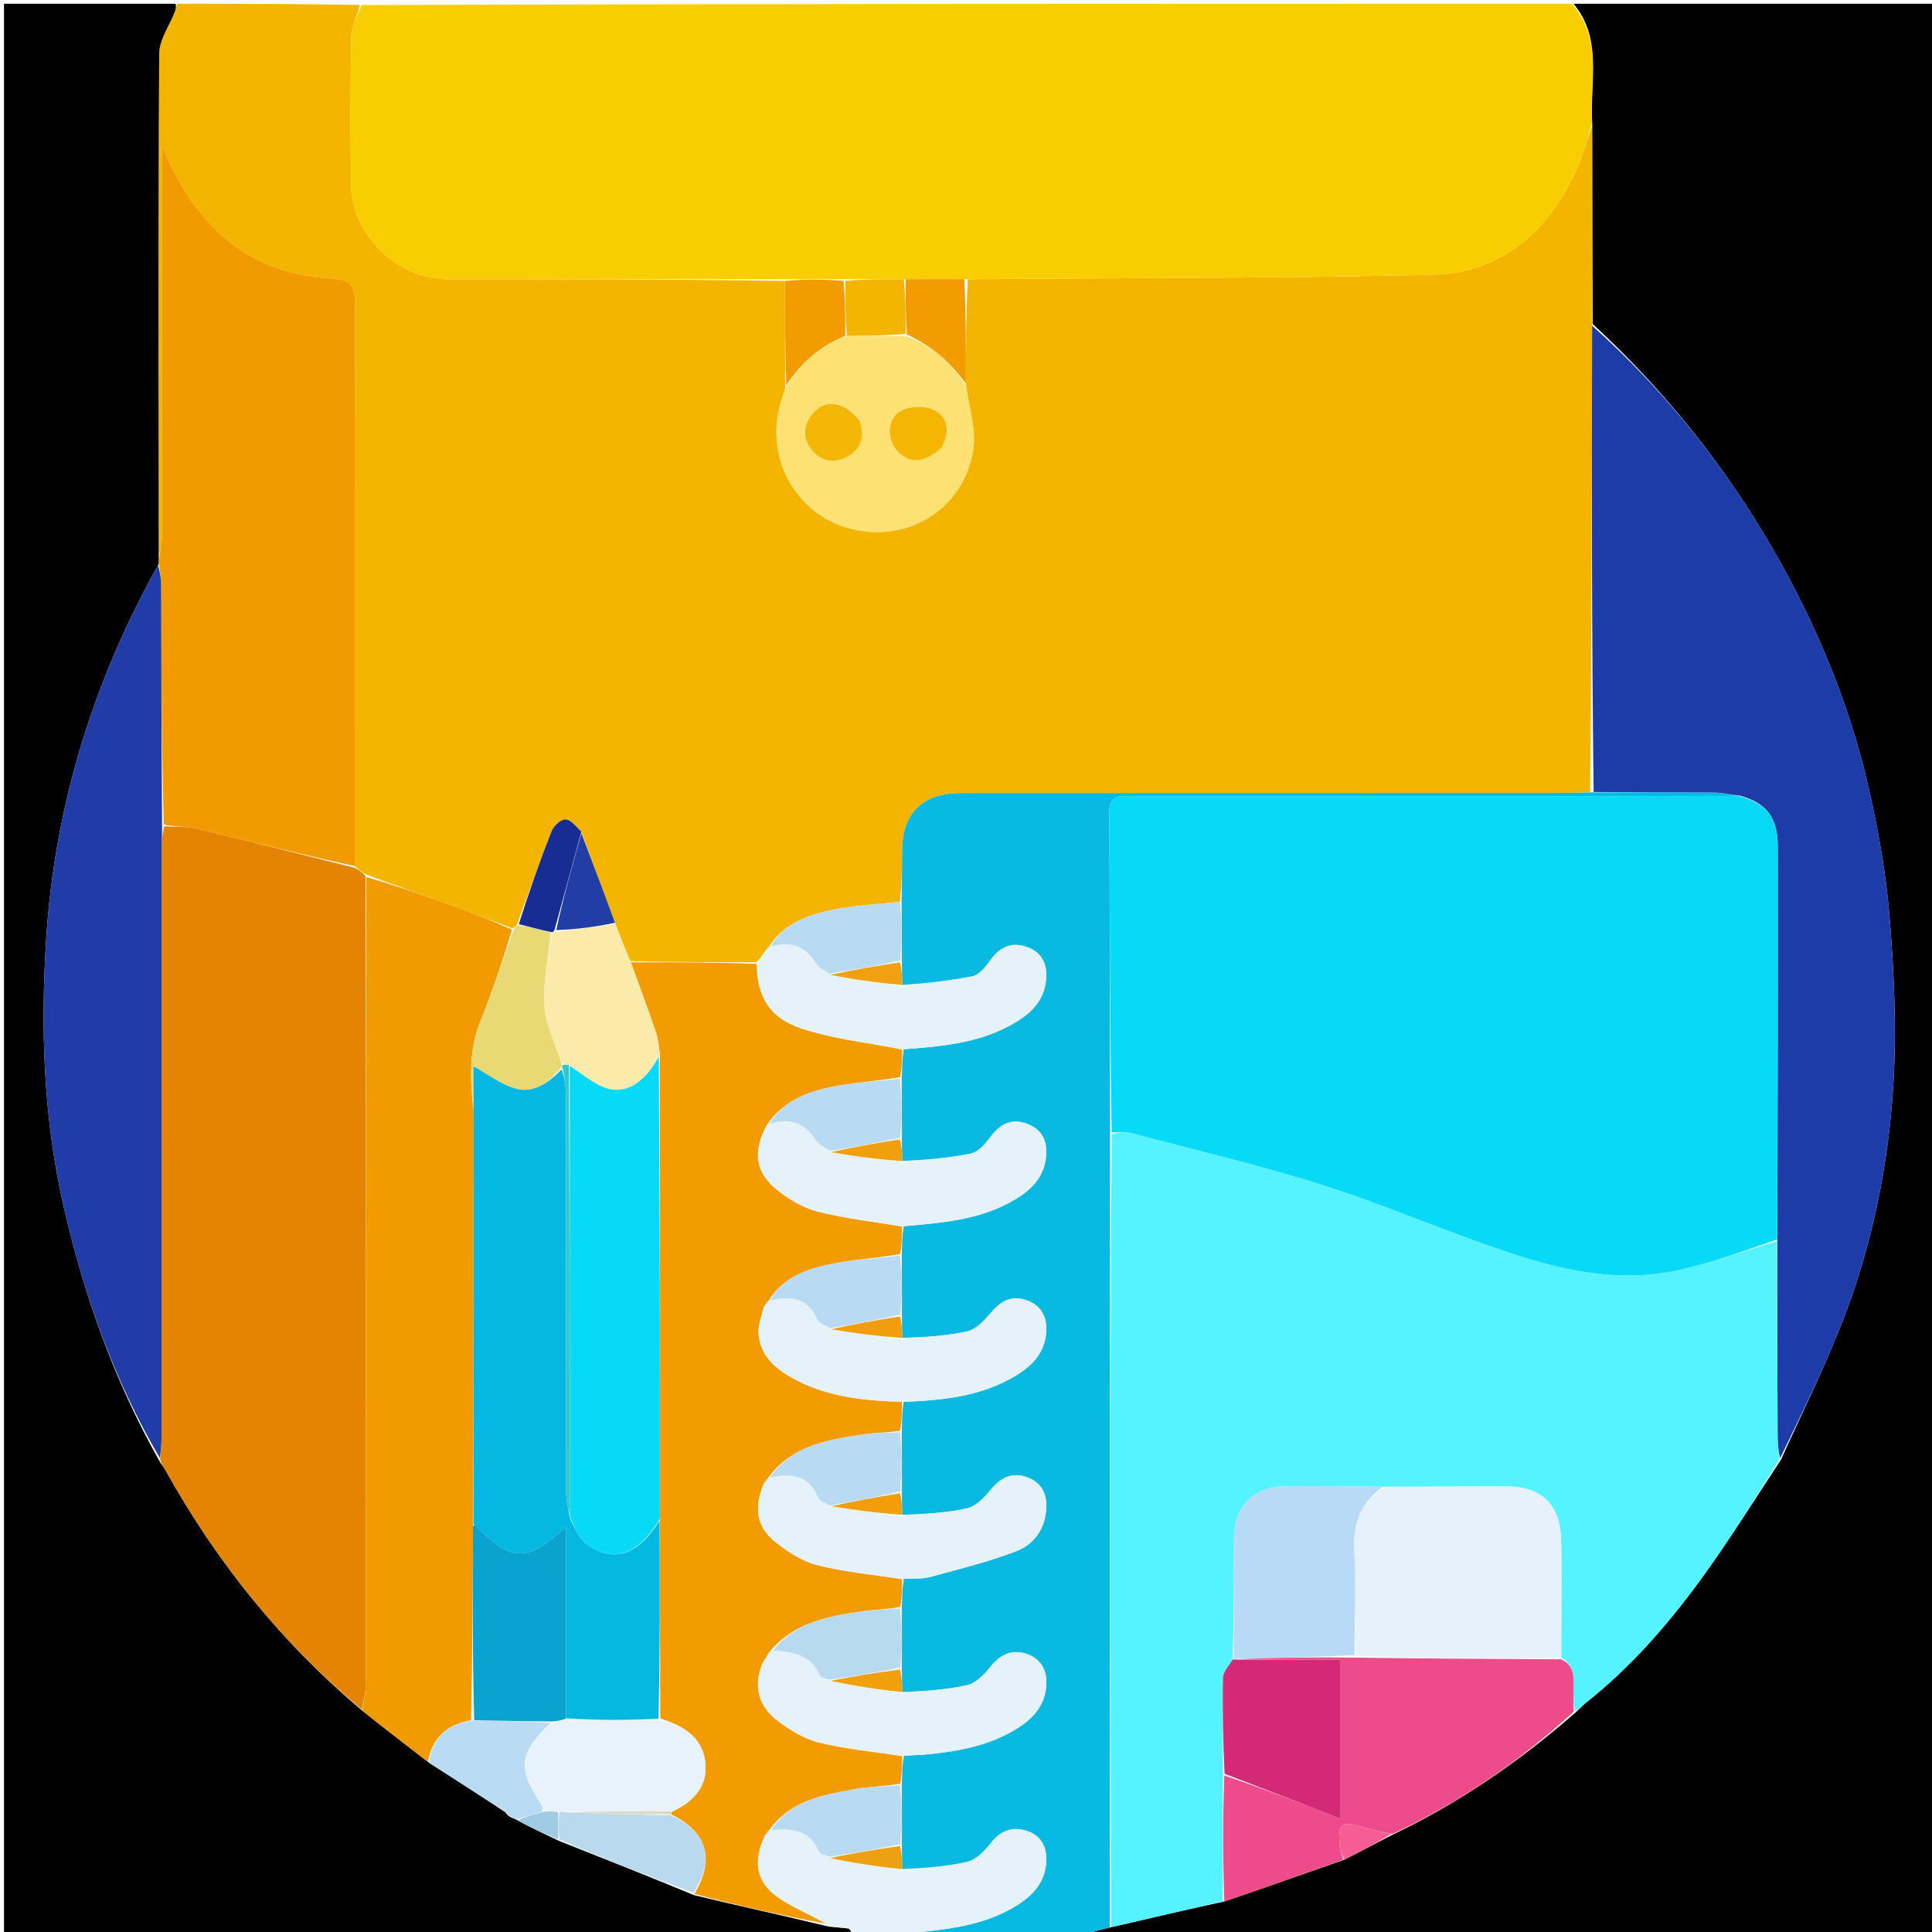
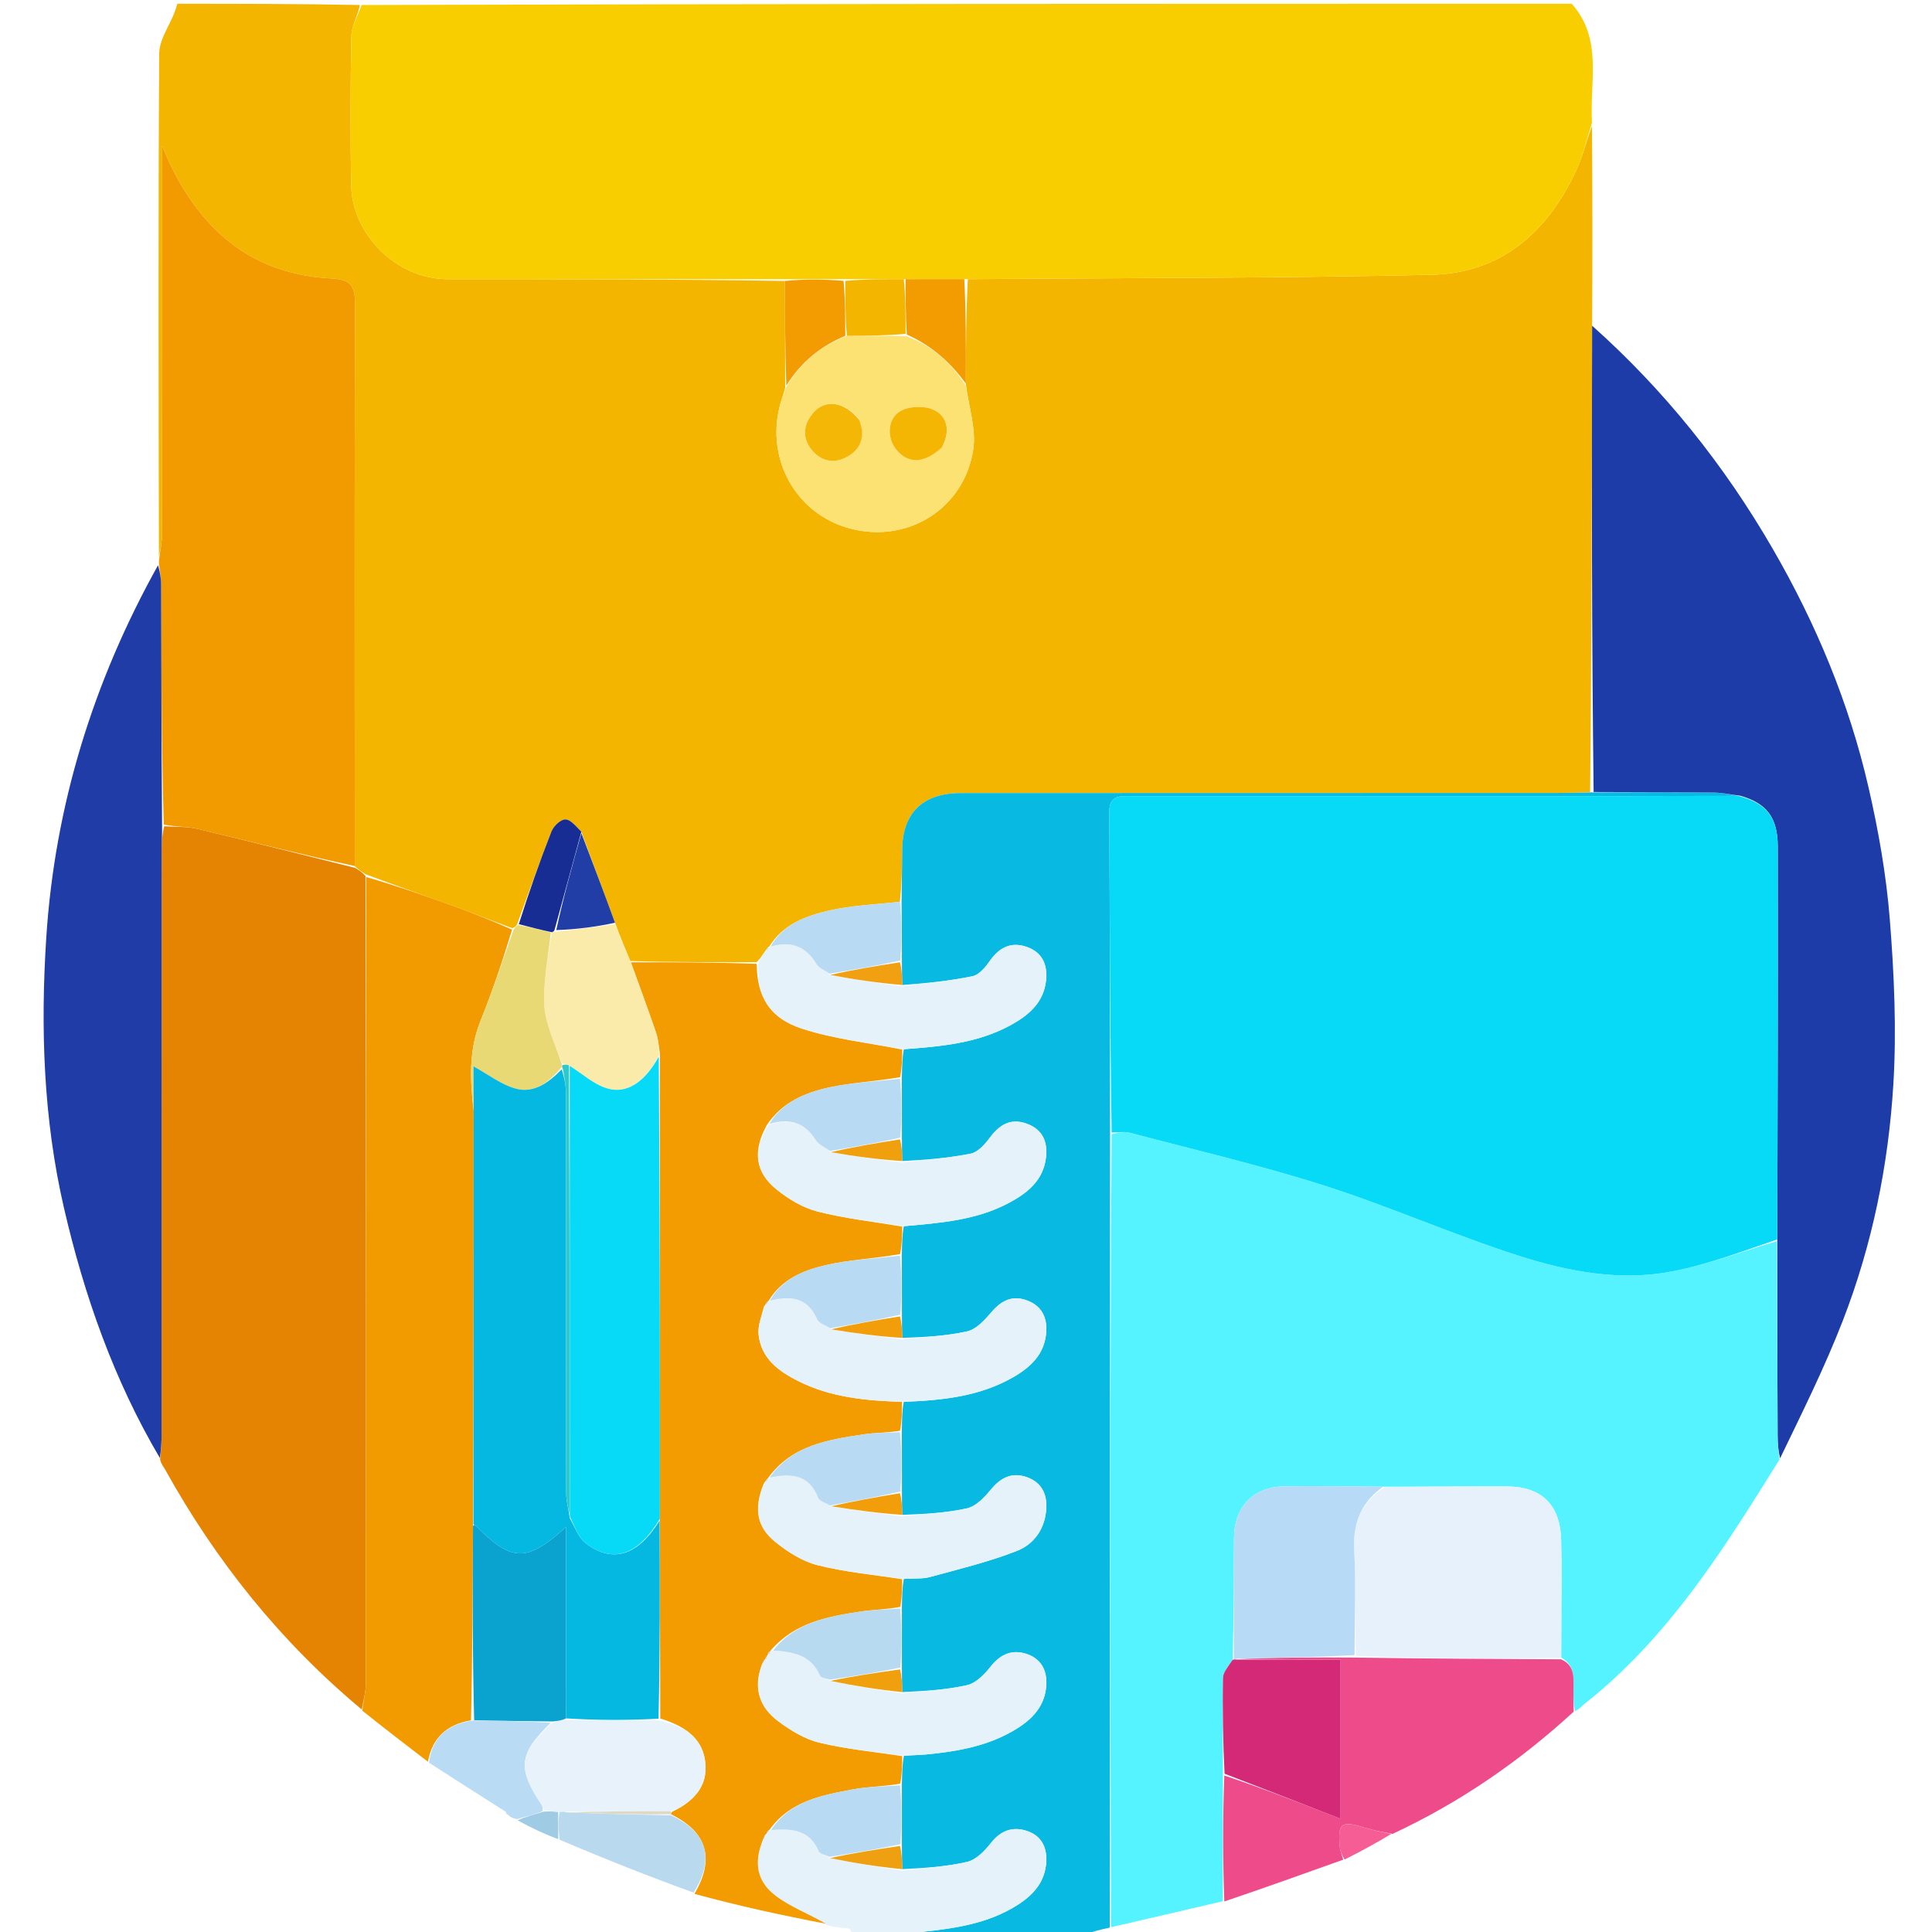
<svg xmlns="http://www.w3.org/2000/svg" version="1.1" id="Layer_1" x="0px" y="0px" width="100%" viewBox="0 0 512 512" enable-background="new 0 0 512 512" xml:space="preserve">
  <path fill="#F4B500" opacity="1" stroke="none" d=" M47,1   C63.021,1 79.042,1 95.374,1.328   C94.788,4.271 93.169,6.87 93.116,9.501   C92.852,22.651 92.83,35.812 93.05,48.963   C93.273,62.324 105.334,73.979 118.564,73.983   C148.371,73.992 178.178,73.986 207.99,74.456   C208.034,84.095 208.073,93.263 208.075,102.804   C207.724,104.12 207.396,105.06 207.095,106.008   C202.38,120.893 210.584,136.203 225.353,140.085   C240.519,144.071 255.514,134.865 257.922,119.11   C258.751,113.687 256.687,107.822 255.957,101.677   C255.987,92.124 256.004,83.052 256.489,73.98   C297.752,73.657 338.557,73.737 379.34,72.827   C397.768,72.416 410.088,61.554 417.679,45.241   C419.487,41.356 420.463,37.085 421.9,33.454   C422.009,51.231 422.039,68.543 421.927,86.316   C421.806,127.8 421.828,168.824 421.398,209.94   C418.283,210.067 415.62,210.133 412.957,210.134   C360.162,210.147 307.368,210.142 254.574,210.168   C244.625,210.173 239.234,215.388 239.099,224.978   C239.034,229.638 238.984,234.297 238.475,238.976   C231.969,239.708 225.805,239.933 219.891,241.267   C213.647,242.676 207.505,244.919 203.833,250.895   C203.891,250.927 203.951,250.81 203.667,250.895   C203.226,251.334 203.07,251.687 202.669,252.216   C201.926,253.255 201.427,254.119 200.506,254.995   C189.123,255.009 178.163,255.01 167.028,254.686   C165.566,251.213 164.279,248.066 162.984,244.543   C160.008,236.376 157.04,228.583 154.07,220.421   C152.65,219.006 151.245,217.176 149.811,217.153   C148.574,217.133 146.699,218.933 146.148,220.337   C142.968,228.433 140.097,236.651 136.992,245.061   C136.619,245.548 136.375,245.802 135.755,245.984   C130.258,243.948 125.167,241.907 120.012,240.04   C112.385,237.277 104.712,234.639 96.881,231.69   C95.809,230.946 94.915,230.46 94.011,229.508   C93.996,179.557 93.935,130.073 94.076,80.589   C94.09,75.821 93.106,74.072 87.827,73.797   C76.108,73.187 65.587,69.281 56.924,60.633   C50.561,54.281 46.35,46.899 42.985,38.679   C42.985,40.501 42.985,42.322 42.985,44.144   C42.985,76.633 43,109.123 42.951,141.613   C42.947,143.73 42.453,145.847 42.115,147.502   C42.028,102.77 41.912,58.499 42.187,14.23   C42.21,10.538 44.882,6.864 46.306,3.175   C46.58,2.466 46.771,1.726 47,1  z" />
-   <path fill="#000000" opacity="1" stroke="none" d=" M422.07,85.856   C422.039,68.543 422.009,51.231 421.969,32.992   C421.235,21.562 424.839,10.368 417,1   C448.983,1 480.966,1 512.975,1   C512.975,171.56 512.975,342.12 512.975,513   C438.313,513 363.625,513 288.143,512.661   C289.601,511.826 291.854,511.33 294.481,510.713   C295.778,510.395 296.704,510.212 297.623,509.998   C306.439,507.949 315.253,505.894 324.457,503.909   C335.221,500.262 345.594,496.548 356.326,492.807   C360.823,490.529 364.963,488.278 369.468,486.008   C387.089,477.564 402.726,466.741 417.418,453.93   C418.535,452.974 419.261,452.046 420.16,451.336   C431.949,442.033 441.763,430.82 450.558,418.791   C458.054,408.54 464.768,397.718 471.988,386.821   C477.598,374.329 483.569,362.367 488.378,349.956   C496.153,329.893 500.442,308.845 501.752,287.451   C502.642,272.912 501.967,258.19 500.818,243.643   C499.889,231.89 497.814,220.135 495.17,208.629   C490.048,186.341 481.311,165.381 469.866,145.567   C456.966,123.235 441.019,103.344 422.07,85.856  z" />
-   <path fill="#000000" opacity="1" stroke="none" d=" M46.531,1   C46.771,1.726 46.58,2.466 46.306,3.175   C44.882,6.864 42.21,10.538 42.187,14.23   C41.912,58.499 42.028,102.77 42.069,147.906   C42.109,149.042 42.121,149.313 41.885,149.792   C24.66,180.676 14.527,213.584 12.265,248.457   C10.713,272.375 11.484,296.419 16.94,320.07   C22.337,343.461 30.243,365.835 42.197,387.087   C42.747,388.099 43.349,388.7 43.745,389.414   C57.267,413.784 74.424,435.173 96.021,453.355   C101.912,458.071 107.659,462.475 113.686,467.133   C120.624,471.617 127.282,475.848 134.008,480.312   C134.257,480.841 134.519,481.014 134.977,481.379   C135.733,481.826 136.376,481.957 137.156,482.41   C140.833,484.412 144.372,486.09 148.255,487.903   C160.282,492.655 171.965,497.273 183.88,502.225   C195.735,505.086 207.357,507.614 219.232,510.469   C221.289,510.859 223.115,510.788 224.884,511.073   C225.347,511.147 225.633,512.328 226,513   C151.042,513 76.084,513 1.063,513   C1.063,342.333 1.063,171.667 1.063,1   C16.079,1 31.071,1 46.531,1  z" />
  <path fill="#F9CE00" opacity="1" stroke="none" d=" M416.531,1   C424.839,10.368 421.235,21.562 421.891,32.528   C420.463,37.085 419.487,41.356 417.679,45.241   C410.088,61.554 397.768,72.416 379.34,72.827   C338.557,73.737 297.752,73.657 256.02,73.968   C250.05,73.966 245.017,73.976 239.519,73.985   C234.043,73.984 229.033,73.982 223.554,73.966   C218.052,73.964 213.018,73.975 207.985,73.986   C178.178,73.986 148.371,73.992 118.564,73.983   C105.334,73.979 93.273,62.324 93.05,48.963   C92.83,35.812 92.852,22.651 93.116,9.501   C93.169,6.87 94.788,4.271 95.842,1.328   C202.688,1 309.375,1 416.531,1  z" />
  <path fill="#08B9E2" opacity="1" stroke="none" d=" M294.108,510.834   C291.854,511.33 289.601,511.826 287.674,512.661   C272.312,513 256.625,513 240.697,512.656   C241.777,512.197 243.101,512.101 244.419,511.962   C253.214,511.033 261.921,509.738 269.595,504.878   C273.837,502.193 276.998,498.704 277.278,493.344   C277.484,489.399 275.845,486.41 272.092,485.195   C268.249,483.951 265.11,485.166 262.5,488.535   C260.91,490.588 258.632,492.88 256.284,493.422   C250.681,494.717 244.853,495.037 239.117,495.342   C239.057,493.025 238.997,491.117 239.011,488.734   C239.039,483.203 238.992,478.147 239.01,472.663   C239.085,469.954 239.094,467.672 239.543,465.298   C241.809,465.124 243.641,465.119 245.457,464.945   C253.943,464.136 262.258,462.659 269.63,458.007   C273.881,455.325 277.02,451.822 277.287,446.466   C277.484,442.517 275.79,439.554 272.072,438.313   C268.204,437.023 265.11,438.383 262.5,441.692   C260.886,443.738 258.628,446.056 256.282,446.587   C250.678,447.855 244.852,448.138 239.115,448.415   C239.054,446.151 238.994,444.291 239.01,441.941   C239.039,436.376 238.994,431.299 239.012,425.792   C239.078,423.078 239.08,420.795 239.532,418.432   C242.139,418.233 244.396,418.485 246.434,417.93   C254.206,415.812 262.098,413.915 269.566,410.974   C274.134,409.174 277.043,404.978 277.288,399.602   C277.48,395.397 275.558,392.46 271.589,391.293   C267.826,390.186 264.987,391.81 262.507,394.847   C260.853,396.872 258.619,399.205 256.273,399.726   C250.668,400.971 244.842,401.225 239.107,401.445   C239.055,399.256 239.002,397.503 239.023,395.302   C239.045,389.735 238.993,384.615 238.994,379.098   C239.046,376.303 239.045,373.904 239.506,371.497   C249.827,371.102 259.56,370.063 268.353,365.066   C273.147,362.342 276.982,358.784 277.28,352.743   C277.488,348.534 275.555,345.642 271.583,344.43   C267.759,343.263 265.005,345.019 262.514,347.982   C260.831,349.984 258.622,352.318 256.279,352.837   C250.673,354.078 244.848,354.335 239.111,354.554   C239.054,352.376 238.999,350.633 239.02,348.434   C239.044,342.897 238.992,337.816 238.992,332.314   C239.063,329.615 239.084,327.338 239.515,324.957   C249.388,324.09 258.875,323.348 267.459,318.737   C272.27,316.153 276.413,312.86 277.177,306.91   C277.725,302.635 276.336,299.309 272.064,297.772   C267.776,296.229 264.823,298.105 262.269,301.558   C260.991,303.286 259.145,305.348 257.25,305.726   C251.283,306.916 245.17,307.381 239.113,307.684   C239.056,305.486 238.999,303.729 239.016,301.512   C239.041,295.987 238.992,290.923 238.999,285.434   C239.071,282.721 239.087,280.433 239.527,278.055   C249.605,277.318 259.227,276.421 267.912,271.635   C272.703,268.996 276.725,265.57 277.238,259.554   C277.588,255.446 276.092,252.309 272.06,250.927   C267.833,249.478 264.754,251.152 262.261,254.727   C261.12,256.363 259.444,258.362 257.709,258.716   C251.583,259.964 245.327,260.572 239.119,261.031   C239.058,258.769 238.998,256.9 239.013,254.566   C239.034,249.053 238.981,244.005 238.927,238.957   C238.984,234.297 239.034,229.638 239.099,224.978   C239.234,215.388 244.625,210.173 254.574,210.168   C307.368,210.142 360.162,210.147 412.957,210.134   C415.62,210.133 418.283,210.067 421.874,209.988   C433.181,209.96 443.561,209.922 453.94,210.031   C456.351,210.056 458.756,210.581 460.684,210.918   C439.237,210.969 418.269,210.985 397.301,210.988   C364.849,210.993 332.398,210.995 299.947,210.981   C296.875,210.98 293.949,210.578 293.978,215.315   C294.146,243.604 294.137,271.893 294.184,300.639   C294.155,371.009 294.131,440.921 294.108,510.834  z" />
  <path fill="#E6F2FA" opacity="1" stroke="none" d=" M239.117,495.751   C244.853,495.037 250.681,494.717 256.284,493.422   C258.632,492.88 260.91,490.588 262.5,488.535   C265.11,485.166 268.249,483.951 272.092,485.195   C275.845,486.41 277.484,489.399 277.278,493.344   C276.998,498.704 273.837,502.193 269.595,504.878   C261.921,509.738 253.214,511.033 244.419,511.962   C243.101,512.101 241.777,512.197 240.228,512.656   C235.643,513 231.286,513 226.465,513   C225.633,512.328 225.347,511.147 224.884,511.073   C223.115,510.788 221.289,510.859 219.085,510.131   C214.323,507.185 209.587,505.407 205.693,502.502   C200.587,498.693 199.772,493.803 202.228,487.787   C202.642,487.074 202.852,486.556 203.032,486.024   C203.002,486.009 203.057,486.05 203.259,485.902   C203.637,485.472 203.811,485.19 203.976,484.942   C203.966,484.975 203.902,484.948 204.35,484.977   C209.923,484.522 214.575,484.921 216.966,490.591   C217.286,491.35 218.823,491.596 219.971,492.412   C226.47,493.747 232.793,494.749 239.117,495.751  z" />
  <path fill="#E58303" opacity="1" stroke="none" d=" M95.877,453.044   C74.424,435.173 57.267,413.784 43.745,389.414   C43.349,388.7 42.747,388.099 42.427,386.771   C42.686,384.108 42.823,382.119 42.823,380.13   C42.835,328.398 42.83,276.665 42.843,224.933   C42.843,222.944 42.997,220.956 43.526,218.97   C46.759,219.177 49.635,219.008 52.317,219.649   C66.246,222.977 80.125,226.511 94.022,229.974   C94.915,230.46 95.809,230.946 96.858,232.164   C97.005,304.036 97.006,375.175 96.941,446.315   C96.938,448.558 96.247,450.801 95.877,453.044  z" />
  <path fill="#1D3CA8" opacity="1" stroke="none" d=" M461.163,210.876   C458.756,210.581 456.351,210.056 453.94,210.031   C443.561,209.922 433.181,209.96 422.325,209.896   C421.828,168.824 421.806,127.8 421.927,86.316   C441.019,103.344 456.966,123.235 469.866,145.567   C481.311,165.381 490.048,186.341 495.17,208.629   C497.814,220.135 499.889,231.89 500.818,243.643   C501.967,258.19 502.642,272.912 501.752,287.451   C500.442,308.845 496.153,329.893 488.378,349.956   C483.569,362.367 477.598,374.329 471.741,386.473   C471.249,384.477 471.098,382.499 471.09,380.521   C471.016,363.318 470.968,346.115 470.998,328.458   C471.108,293.44 471.17,258.874 471.124,224.308   C471.114,216.608 468.125,212.824 461.163,210.876  z" />
  <path fill="#F29C02" opacity="1" stroke="none" d=" M202.024,487.982   C199.772,493.803 200.587,498.693 205.693,502.502   C209.587,505.407 214.323,507.185 218.832,509.803   C207.357,507.614 195.735,505.086 184.036,501.891   C189.535,492.553 187.359,485.438 177.799,480.804   C177.877,480.367 177.951,480.202 178.381,480.006   C184.722,476.966 187.478,472.673 186.925,467.218   C186.329,461.333 182.54,457.74 174.979,455.415   C174.929,437.624 174.864,420.294 174.865,402.503   C174.896,361.274 174.861,320.506 174.889,279.352   C174.6,277.2 174.444,275.367 173.864,273.68   C171.719,267.431 169.435,261.23 167.203,255.011   C178.163,255.01 189.123,255.009 200.531,255.432   C200.596,263.984 203.806,269.789 212.637,272.637   C221.164,275.387 230.258,276.38 239.102,278.145   C239.087,280.433 239.071,282.721 238.544,285.46   C231.932,286.624 225.732,286.877 219.758,288.175   C213.402,289.557 207.332,292.044 203.217,298.142   C199.427,305.039 200.084,310.61 205.824,315.24   C208.978,317.784 212.777,320.081 216.647,321.066   C223.995,322.938 231.604,323.787 239.105,325.061   C239.084,327.338 239.063,329.615 238.532,332.344   C231.615,333.57 225.089,333.828 218.836,335.269   C212.899,336.637 207.102,339.012 203.678,344.757   C203.745,344.814 203.849,344.673 203.553,344.775   C203.084,345.251 202.911,345.625 202.465,346.255   C201.773,348.912 200.792,351.373 201.041,353.702   C201.715,360.004 206.321,363.38 211.498,365.986   C220.156,370.344 229.549,371.226 239.044,371.505   C239.045,373.904 239.046,376.303 238.534,379.154   C235.032,379.752 232.006,379.65 229.062,380.09   C219.504,381.521 209.894,382.97 203.569,391.644   C203.616,391.736 203.796,391.635 203.492,391.741   C202.995,392.224 202.801,392.603 202.363,393.26   C199.732,399.75 200.498,404.662 205.527,408.688   C208.808,411.315 212.687,413.792 216.686,414.797   C224,416.637 231.601,417.337 239.083,418.512   C239.08,420.795 239.078,423.078 238.588,425.841   C234.78,426.555 231.428,426.573 228.147,427.066   C219.391,428.379 210.699,429.973 204.373,437.249   C204.287,437.285 204.304,437.47 204.094,437.596   C203.606,437.935 203.453,438.216 203.47,438.62   C203.513,438.674 203.61,438.575 203.349,438.709   C202.952,439.202 202.816,439.562 202.783,439.917   C202.885,439.911 202.866,439.706 202.614,439.821   C202.267,440.279 202.172,440.622 201.836,441.298   C199.5,447.619 201.455,452.566 206.212,456.127   C209.469,458.564 213.229,460.874 217.11,461.814   C224.307,463.557 231.758,464.256 239.103,465.39   C239.094,467.672 239.085,469.954 238.572,472.699   C234.135,473.473 230.139,473.447 226.281,474.163   C217.891,475.718 209.375,477.246 203.902,484.948   C203.902,484.948 203.966,484.975 203.715,485.026   C203.328,485.401 203.192,485.726 203.057,486.05   C203.057,486.05 203.002,486.009 202.802,486.203   C202.409,486.926 202.216,487.454 202.024,487.982  z" />
  <path fill="#F29B00" opacity="1" stroke="none" d=" M94.011,229.508   C80.125,226.511 66.246,222.977 52.317,219.649   C49.635,219.008 46.759,219.177 43.393,218.52   C42.786,197.014 42.772,175.961 42.704,154.908   C42.699,153.133 42.332,151.359 42.134,149.584   C42.121,149.313 42.109,149.042 42.142,148.367   C42.453,145.847 42.947,143.73 42.951,141.613   C43,109.123 42.985,76.633 42.985,44.144   C42.985,42.322 42.985,40.501 42.985,38.679   C46.35,46.899 50.561,54.281 56.924,60.633   C65.587,69.281 76.108,73.187 87.827,73.797   C93.106,74.072 94.09,75.821 94.076,80.589   C93.935,130.073 93.996,179.557 94.011,229.508  z" />
  <path fill="#F29B00" opacity="1" stroke="none" d=" M96.021,453.355   C96.247,450.801 96.938,448.558 96.941,446.315   C97.006,375.175 97.005,304.036 97.037,232.421   C104.712,234.639 112.385,237.277 120.012,240.04   C125.167,241.907 130.258,243.948 135.71,246.359   C133.158,254.735 130.479,262.746 127.331,270.568   C124.241,278.249 124.534,286.054 125.528,294.448   C125.537,331.264 125.499,367.612 125.353,404.421   C125.232,421.861 125.219,438.84 124.826,455.904   C118.226,457.044 114.542,460.67 113.406,466.878   C107.659,462.475 101.912,458.071 96.021,453.355  z" />
  <path fill="#FCE173" opacity="1" stroke="none" d=" M255.944,102.159   C256.687,107.822 258.751,113.687 257.922,119.11   C255.514,134.865 240.519,144.071 225.353,140.085   C210.584,136.203 202.38,120.893 207.095,106.008   C207.396,105.06 207.724,104.12 208.342,102.566   C212.295,95.891 217.533,91.709 224.427,88.982   C229.897,88.956 234.951,88.946 240.303,89.117   C247.249,91.756 252.105,96.351 255.944,102.159  M227.55,110.986   C223.683,106.285 218.57,105.655 215.351,109.598   C212.839,112.675 212.583,116.07 215.113,119.209   C217.464,122.125 220.745,122.948 224.096,121.259   C228.018,119.283 229.456,115.978 227.55,110.986  M249.854,118.178   C251.822,114.344 251.211,110.528 247.585,108.688   C245.264,107.509 241.395,107.584 239.012,108.735   C235.215,110.571 234.863,115.823 237.482,119.099   C240.608,123.009 244.916,122.913 249.854,118.178  z" />
  <path fill="#E6F2FA" opacity="1" stroke="none" d=" M239.527,278.055   C230.258,276.38 221.164,275.387 212.637,272.637   C203.806,269.789 200.596,263.984 200.953,255.42   C201.427,254.119 201.926,253.255 202.892,252.056   C203.557,251.417 203.754,251.114 203.951,250.81   C203.951,250.81 203.891,250.927 204.238,250.921   C209.76,249.223 213.563,250.836 216.386,255.473   C217.076,256.606 218.655,257.197 220.016,258.366   C226.511,259.604 232.815,260.514 239.12,261.423   C245.327,260.572 251.583,259.964 257.709,258.716   C259.444,258.362 261.12,256.363 262.261,254.727   C264.754,251.152 267.833,249.478 272.06,250.927   C276.092,252.309 277.588,255.446 277.238,259.554   C276.725,265.57 272.703,268.996 267.912,271.635   C259.227,276.421 249.605,277.318 239.527,278.055  z" />
  <path fill="#FAEBAB" opacity="1" stroke="none" d=" M167.028,254.686   C169.435,261.23 171.719,267.431 173.864,273.68   C174.444,275.367 174.6,277.2 174.648,279.607   C170.923,286.692 166.148,290.046 160.821,288.414   C157.264,287.324 154.238,284.503 150.778,282.307   C150.092,282.124 149.603,282.089 148.934,281.745   C147.172,276.515 144.567,271.655 144.262,266.655   C143.867,260.204 145.311,253.639 146.212,247.043   C146.627,246.912 146.794,246.862 147.408,246.9   C152.901,246.298 157.947,245.608 162.992,244.918   C164.279,248.066 165.566,251.213 167.028,254.686  z" />
  <path fill="#E8D974" opacity="1" stroke="none" d=" M145.964,247.124   C145.311,253.639 143.867,260.204 144.262,266.655   C144.567,271.655 147.172,276.515 148.86,281.953   C148.967,282.47 148.874,282.9 148.581,283.065   C145.344,286.944 141.477,289.745 136.815,288.532   C132.869,287.505 129.381,284.718 125.481,282.597   C125.481,286.093 125.481,290.036 125.481,293.979   C124.534,286.054 124.241,278.249 127.331,270.568   C130.479,262.746 133.158,254.735 136.087,246.432   C136.375,245.802 136.619,245.548 137.36,245.149   C140.559,245.71 143.261,246.417 145.964,247.124  z" />
  <path fill="#B8DAF2" opacity="1" stroke="none" d=" M219.826,258.037   C218.655,257.197 217.076,256.606 216.386,255.473   C213.563,250.836 209.76,249.223 204.18,250.888   C207.505,244.919 213.647,242.676 219.891,241.267   C225.805,239.933 231.969,239.708 238.475,238.976   C238.981,244.005 239.034,249.053 238.568,254.551   C231.974,256.012 225.9,257.025 219.826,258.037  z" />
  <path fill="#F29C01" opacity="1" stroke="none" d=" M224.011,88.997   C217.533,91.709 212.295,95.891 208.378,102.194   C208.073,93.263 208.034,84.095 207.99,74.456   C213.018,73.975 218.052,73.964 223.548,74.435   C224.01,79.61 224.01,84.303 224.011,88.997  z" />
  <path fill="#F29C01" opacity="1" stroke="none" d=" M255.957,101.677   C252.105,96.351 247.249,91.756 240.302,88.656   C239.997,83.337 239.991,78.661 239.984,73.985   C245.017,73.976 250.05,73.966 255.552,73.968   C256.004,83.052 255.987,92.124 255.957,101.677  z" />
  <path fill="#213EA7" opacity="1" stroke="none" d=" M162.984,244.543   C157.947,245.608 152.901,246.298 147.418,246.484   C149.343,237.583 151.707,229.187 154.071,220.79   C157.04,228.583 160.008,236.376 162.984,244.543  z" />
  <path fill="#182D94" opacity="1" stroke="none" d=" M154.07,220.421   C151.707,229.187 149.343,237.583 146.97,246.396   C146.794,246.862 146.627,246.912 146.212,247.043   C143.261,246.417 140.559,245.71 137.489,244.915   C140.097,236.651 142.968,228.433 146.148,220.337   C146.699,218.933 148.574,217.133 149.811,217.153   C151.245,217.176 152.65,219.006 154.07,220.421  z" />
  <path fill="#B8DAF2" opacity="1" stroke="none" d=" M203.667,250.895   C203.754,251.114 203.557,251.417 203.137,251.881   C203.07,251.687 203.226,251.334 203.667,250.895  z" />
  <path fill="#55F3FF" opacity="1" stroke="none" d=" M470.912,328.911   C470.968,346.115 471.016,363.318 471.09,380.521   C471.098,382.499 471.249,384.477 471.581,386.802   C464.768,397.718 458.054,408.54 450.558,418.791   C441.763,430.82 431.949,442.033 420.16,451.336   C419.261,452.046 418.535,452.974 417.366,453.47   C416.997,451.334 416.963,449.527 416.99,447.721   C417.036,444.586 417.399,441.336 413.739,439.289   C413.766,435.856 413.771,432.872 413.77,429.888   C413.766,422.593 413.917,415.293 413.716,408.004   C413.461,398.761 408.49,393.945 399.355,393.919   C388.581,393.889 377.807,394.001 366.566,393.982   C357.599,393.893 349.099,393.783 340.601,393.878   C332.169,393.972 327.069,399.197 327.015,407.708   C326.948,418.374 326.994,429.04 326.641,439.897   C325.528,441.612 324.137,443.125 324.107,444.663   C323.942,453.1 324.111,461.543 324.096,470.448   C324.04,481.889 324.054,492.865 324.068,503.84   C315.253,505.894 306.439,507.949 297.623,509.998   C296.704,510.212 295.778,510.395 294.481,510.713   C294.131,440.921 294.155,371.009 294.602,300.579   C296.52,300.096 298.093,299.834 299.498,300.206   C316.668,304.754 334.008,308.784 350.91,314.183   C368.314,319.743 385.103,327.227 402.504,332.8   C415.641,337.009 429.452,339.621 443.294,336.903   C452.662,335.063 461.717,331.631 470.912,328.911  z" />
  <path fill="#EE4B8B" opacity="1" stroke="none" d=" M324.457,503.909   C324.054,492.865 324.04,481.889 324.45,470.521   C334.655,473.947 344.435,477.766 355.264,481.994   C355.264,467.425 355.264,454.073 355.264,439.816   C346.517,439.816 337.131,439.816 328.11,439.588   C338.634,439.272 348.794,439.183 359.321,439.28   C377.697,439.556 395.706,439.646 413.715,439.737   C417.399,441.336 417.036,444.586 416.99,447.721   C416.963,449.527 416.997,451.334 417.055,453.6   C402.726,466.741 387.089,477.564 369.059,485.994   C366.036,485.448 363.75,485.014 361.546,484.321   C355.457,482.405 354.454,483.147 355.066,489.496   C355.175,490.627 355.658,491.721 355.968,492.833   C345.594,496.548 335.221,500.262 324.457,503.909  z" />
  <path fill="#F75D95" opacity="1" stroke="none" d=" M356.326,492.807   C355.658,491.721 355.175,490.627 355.066,489.496   C354.454,483.147 355.457,482.405 361.546,484.321   C363.75,485.014 366.036,485.448 368.694,486.013   C364.963,488.278 360.823,490.529 356.326,492.807  z" />
  <path fill="#203CA6" opacity="1" stroke="none" d=" M41.885,149.792   C42.332,151.359 42.699,153.133 42.704,154.908   C42.772,175.961 42.786,197.014 42.946,218.517   C42.997,220.956 42.843,222.944 42.843,224.933   C42.83,276.665 42.835,328.398 42.823,380.13   C42.823,382.119 42.686,384.108 42.383,386.413   C30.243,365.835 22.337,343.461 16.94,320.07   C11.484,296.419 10.713,272.375 12.265,248.457   C14.527,213.584 24.66,180.676 41.885,149.792  z" />
  <path fill="#B9D9EF" opacity="1" stroke="none" d=" M177.795,481.075   C187.359,485.438 189.535,492.553 183.803,501.558   C171.965,497.273 160.282,492.655 148.285,487.531   C147.953,484.752 147.935,482.478 148.255,480.151   C149.05,480.086 149.505,480.072 150.307,480.289   C159.701,480.704 168.748,480.889 177.795,481.075  z" />
  <path fill="#B9DBF3" opacity="1" stroke="none" d=" M113.686,467.133   C114.542,460.67 118.226,457.044 125.278,455.956   C132.761,456.036 139.412,456.147 145.951,456.564   C137.436,464.851 137.047,468.599 143.574,478.372   C143.839,478.768 143.884,479.309 143.753,480.044   C141.323,480.899 139.17,481.493 137.018,482.087   C136.376,481.957 135.733,481.826 134.865,481.182   C134.45,480.419 134.217,480.222 133.94,480.078   C127.282,475.848 120.624,471.617 113.686,467.133  z" />
  <path fill="#9FCBE4" opacity="1" stroke="none" d=" M137.156,482.41   C139.17,481.493 141.323,480.899 144.142,480.09   C145.844,479.985 146.88,480.094 147.917,480.204   C147.935,482.478 147.953,484.752 147.942,487.397   C144.372,486.09 140.833,484.412 137.156,482.41  z" />
  <path fill="#B9D9EF" opacity="1" stroke="none" d=" M134.008,480.312   C134.217,480.222 134.45,480.419 134.751,480.865   C134.519,481.014 134.257,480.841 134.008,480.312  z" />
  <path fill="#F4B501" opacity="1" stroke="none" d=" M239.519,73.985   C239.991,78.661 239.997,83.337 240.004,88.474   C234.951,88.946 229.897,88.956 224.427,88.982   C224.01,84.303 224.01,79.61 224.016,74.448   C229.033,73.982 234.043,73.984 239.519,73.985  z" />
  <path fill="#06DAF7" opacity="1" stroke="none" d=" M470.998,328.458   C461.717,331.631 452.662,335.063 443.294,336.903   C429.452,339.621 415.641,337.009 402.504,332.8   C385.103,327.227 368.314,319.743 350.91,314.183   C334.008,308.784 316.668,304.754 299.498,300.206   C298.093,299.834 296.52,300.096 294.607,300.122   C294.137,271.893 294.146,243.604 293.978,215.315   C293.949,210.578 296.875,210.98 299.947,210.981   C332.398,210.995 364.849,210.993 397.301,210.988   C418.269,210.985 439.237,210.969 460.684,210.918   C468.125,212.824 471.114,216.608 471.124,224.308   C471.17,258.874 471.108,293.44 470.998,328.458  z" />
  <path fill="#E5F2FA" opacity="1" stroke="none" d=" M239.515,324.957   C231.604,323.787 223.995,322.938 216.647,321.066   C212.777,320.081 208.978,317.784 205.824,315.24   C200.084,310.61 199.427,305.039 203.639,298.125   C209.387,296.174 213.266,297.554 216.199,302.131   C216.999,303.38 218.664,304.074 220.144,305.328   C226.608,306.464 232.861,307.295 239.113,308.126   C245.17,307.381 251.283,306.916 257.25,305.726   C259.145,305.348 260.991,303.286 262.269,301.558   C264.823,298.105 267.776,296.229 272.064,297.772   C276.336,299.309 277.725,302.635 277.177,306.91   C276.413,312.86 272.27,316.153 267.459,318.737   C258.875,323.348 249.388,324.09 239.515,324.957  z" />
  <path fill="#E6F2FA" opacity="1" stroke="none" d=" M239.506,371.497   C229.549,371.226 220.156,370.344 211.498,365.986   C206.321,363.38 201.715,360.004 201.041,353.702   C200.792,351.373 201.773,348.912 202.714,346.093   C203.44,345.34 203.644,345.006 203.849,344.673   C203.849,344.673 203.745,344.814 204.099,344.781   C209.748,343.232 214.038,343.941 216.556,349.624   C217.038,350.711 218.808,351.228 220.242,352.274   C226.705,353.356 232.909,354.173 239.112,354.989   C244.848,354.335 250.673,354.078 256.279,352.837   C258.622,352.318 260.831,349.984 262.514,347.982   C265.005,345.019 267.759,343.263 271.583,344.43   C275.555,345.642 277.488,348.534 277.28,352.743   C276.982,358.784 273.147,362.342 268.353,365.066   C259.56,370.063 249.827,371.102 239.506,371.497  z" />
  <path fill="#E6F2FA" opacity="1" stroke="none" d=" M239.532,418.432   C231.601,417.337 224,416.637 216.686,414.797   C212.687,413.792 208.808,411.315 205.527,408.688   C200.498,404.662 199.732,399.75 202.628,393.1   C203.358,392.32 203.577,391.977 203.796,391.635   C203.796,391.635 203.616,391.736 203.994,391.705   C209.827,390.335 214.417,390.829 216.83,396.943   C217.201,397.884 218.886,398.306 220.282,399.165   C226.768,400.201 232.937,401.04 239.105,401.88   C244.842,401.225 250.668,400.971 256.273,399.726   C258.619,399.205 260.853,396.872 262.507,394.847   C264.987,391.81 267.826,390.186 271.589,391.293   C275.558,392.46 277.48,395.397 277.288,399.602   C277.043,404.978 274.134,409.174 269.566,410.974   C262.098,413.915 254.206,415.812 246.434,417.93   C244.396,418.485 242.139,418.233 239.532,418.432  z" />
  <path fill="#E6F2FA" opacity="1" stroke="none" d=" M239.543,465.298   C231.758,464.256 224.307,463.557 217.11,461.814   C213.229,460.874 209.469,458.564 206.212,456.127   C201.455,452.566 199.5,447.619 202.018,441.124   C202.582,440.314 202.724,440.01 202.866,439.706   C202.866,439.706 202.885,439.911 203.021,439.755   C203.307,439.258 203.459,438.916 203.61,438.575   C203.61,438.575 203.513,438.674 203.745,438.563   C204.086,438.125 204.195,437.797 204.304,437.47   C204.304,437.47 204.287,437.285 204.809,437.444   C210.405,437.757 215.015,438.677 217.325,444.086   C217.584,444.691 219.011,444.797 220.073,445.453   C226.539,446.787 232.827,447.803 239.116,448.819   C244.852,448.138 250.678,447.855 256.282,446.587   C258.628,446.056 260.886,443.738 262.5,441.692   C265.11,438.383 268.204,437.023 272.072,438.313   C275.79,439.554 277.484,442.517 277.287,446.466   C277.02,451.822 273.881,455.325 269.63,458.007   C262.258,462.659 253.943,464.136 245.457,464.945   C243.641,465.119 241.809,465.124 239.543,465.298  z" />
  <path fill="#B8DAF2" opacity="1" stroke="none" d=" M219.983,352.007   C218.808,351.228 217.038,350.711 216.556,349.624   C214.038,343.941 209.748,343.232 204.032,344.724   C207.102,339.012 212.899,336.637 218.836,335.269   C225.089,333.828 231.615,333.57 238.481,332.765   C238.992,337.816 239.044,342.897 238.567,348.406   C232.021,349.891 226.002,350.949 219.983,352.007  z" />
  <path fill="#B8DAF2" opacity="1" stroke="none" d=" M219.964,398.968   C218.886,398.306 217.201,397.884 216.83,396.943   C214.417,390.829 209.827,390.335 203.947,391.613   C209.894,382.97 219.504,381.521 229.062,380.09   C232.006,379.65 235.032,379.752 238.481,379.55   C238.993,384.615 239.045,389.735 238.568,395.27   C232.013,396.78 225.989,397.874 219.964,398.968  z" />
  <path fill="#B8DAF3" opacity="1" stroke="none" d=" M219.933,305.023   C218.664,304.074 216.999,303.38 216.199,302.131   C213.266,297.554 209.387,296.174 203.883,297.874   C207.332,292.044 213.402,289.557 219.758,288.175   C225.732,286.877 231.932,286.624 238.488,285.885   C238.992,290.923 239.041,295.987 238.567,301.493   C232.007,302.964 225.97,303.994 219.933,305.023  z" />
  <path fill="#B8DAF2" opacity="1" stroke="none" d=" M204.35,484.977   C209.375,477.246 217.891,475.718 226.281,474.163   C230.139,473.447 234.135,473.473 238.507,473.127   C238.992,478.147 239.039,483.203 238.578,488.722   C231.979,490.15 225.888,491.115 219.796,492.08   C218.823,491.596 217.286,491.35 216.966,490.591   C214.575,484.921 209.923,484.522 204.35,484.977  z" />
  <path fill="#B8DAF1" opacity="1" stroke="none" d=" M219.896,445.135   C219.011,444.797 217.584,444.691 217.325,444.086   C215.015,438.677 210.405,437.757 204.894,437.408   C210.699,429.973 219.391,428.379 228.147,427.066   C231.428,426.573 234.78,426.555 238.524,426.272   C238.994,431.299 239.039,436.376 238.59,441.922   C232.028,443.306 225.962,444.22 219.896,445.135  z" />
  <path fill="#F0A011" opacity="1" stroke="none" d=" M220.016,258.366   C225.9,257.025 231.974,256.012 238.494,255.015   C238.998,256.9 239.058,258.769 239.119,261.031   C232.815,260.514 226.511,259.604 220.016,258.366  z" />
  <path fill="#EFA011" opacity="1" stroke="none" d=" M219.971,492.412   C225.888,491.115 231.979,490.15 238.503,489.197   C238.997,491.117 239.057,493.025 239.117,495.342   C232.793,494.749 226.47,493.747 219.971,492.412  z" />
  <path fill="#F09F0D" opacity="1" stroke="none" d=" M220.144,305.328   C225.97,303.994 232.007,302.964 238.493,301.954   C238.999,303.729 239.056,305.486 239.113,307.684   C232.861,307.295 226.608,306.464 220.144,305.328  z" />
  <path fill="#F09F0D" opacity="1" stroke="none" d=" M220.073,445.453   C225.962,444.22 232.028,443.306 238.515,442.411   C238.994,444.291 239.054,446.151 239.115,448.415   C232.827,447.803 226.539,446.787 220.073,445.453  z" />
  <path fill="#F19E0A" opacity="1" stroke="none" d=" M220.282,399.165   C225.989,397.874 232.013,396.78 238.493,395.717   C239.002,397.503 239.055,399.256 239.107,401.444   C232.937,401.04 226.768,400.201 220.282,399.165  z" />
  <path fill="#F19E0A" opacity="1" stroke="none" d=" M220.242,352.274   C226.002,350.949 232.021,349.891 238.492,348.861   C238.999,350.633 239.054,352.376 239.111,354.554   C232.909,354.173 226.705,353.356 220.242,352.274  z" />
  <path fill="#B8DAF2" opacity="1" stroke="none" d=" M202.228,487.787   C202.216,487.454 202.409,486.926 202.832,486.218   C202.852,486.556 202.642,487.074 202.228,487.787  z" />
  <path fill="#B8DAF2" opacity="1" stroke="none" d=" M203.259,485.902   C203.192,485.726 203.328,485.401 203.724,484.992   C203.811,485.19 203.637,485.472 203.259,485.902  z" />
  <path fill="#05B8E2" opacity="1" stroke="none" d=" M125.528,294.448   C125.481,290.036 125.481,286.093 125.481,282.597   C129.381,284.718 132.869,287.505 136.815,288.532   C141.477,289.745 145.344,286.944 148.852,283.392   C149.617,285.683 149.989,287.812 149.991,289.941   C150.022,325.183 149.99,360.425 150.042,395.667   C150.046,397.755 150.647,399.843 150.997,402.304   C152.416,404.826 153.359,407.57 155.279,409.018   C162.444,414.417 169.087,412.208 174.8,402.964   C174.864,420.294 174.929,437.624 174.515,455.468   C166.038,455.935 158.039,455.889 150.03,455.385   C150.02,438.368 150.02,421.81 150.02,404.666   C139.482,414.17 135.645,413.99 125.913,404.167   C125.804,404.057 125.614,404.027 125.462,403.96   C125.499,367.612 125.537,331.264 125.528,294.448  z" />
  <path fill="#07DAF6" opacity="1" stroke="none" d=" M174.865,402.503   C169.087,412.208 162.444,414.417 155.279,409.018   C153.359,407.57 152.416,404.826 151.001,401.843   C150.977,361.492 150.976,321.974 150.974,282.456   C154.238,284.503 157.264,287.324 160.821,288.414   C166.148,290.046 170.923,286.692 174.585,279.993   C174.861,320.506 174.896,361.274 174.865,402.503  z" />
  <path fill="#E8F2FB" opacity="1" stroke="none" d=" M150.04,455.843   C158.039,455.889 166.038,455.935 174.501,455.929   C182.54,457.74 186.329,461.333 186.925,467.218   C187.478,472.673 184.722,476.966 177.914,479.958   C168.048,479.98 159.004,480.02 149.961,480.059   C149.505,480.072 149.05,480.086 148.255,480.151   C146.88,480.094 145.844,479.985 144.42,479.829   C143.884,479.309 143.839,478.768 143.574,478.372   C137.047,468.599 137.436,464.851 146.347,456.51   C147.917,456.048 148.978,455.946 150.04,455.843  z" />
  <path fill="#DDD9C5" opacity="1" stroke="none" d=" M150.307,480.289   C159.004,480.02 168.048,479.98 177.559,479.989   C177.951,480.202 177.877,480.367 177.799,480.804   C168.748,480.889 159.701,480.704 150.307,480.289  z" />
  <path fill="#B8DAF1" opacity="1" stroke="none" d=" M203.349,438.709   C203.459,438.916 203.307,439.258 202.918,439.761   C202.816,439.562 202.952,439.202 203.349,438.709  z" />
  <path fill="#B8DAF1" opacity="1" stroke="none" d=" M202.614,439.821   C202.724,440.01 202.582,440.314 202.258,440.792   C202.172,440.622 202.267,440.279 202.614,439.821  z" />
  <path fill="#B8DAF1" opacity="1" stroke="none" d=" M204.094,437.596   C204.195,437.797 204.086,438.125 203.702,438.509   C203.453,438.216 203.606,437.935 204.094,437.596  z" />
  <path fill="#B8DAF2" opacity="1" stroke="none" d=" M203.492,391.741   C203.577,391.977 203.358,392.32 202.873,392.821   C202.801,392.603 202.995,392.224 203.492,391.741  z" />
  <path fill="#B8DAF2" opacity="1" stroke="none" d=" M203.553,344.775   C203.644,345.006 203.44,345.34 202.986,345.836   C202.911,345.625 203.084,345.251 203.553,344.775  z" />
  <path fill="#0AA3D0" opacity="1" stroke="none" d=" M150.03,455.385   C148.978,455.946 147.917,456.048 146.459,456.205   C139.412,456.147 132.761,456.036 125.658,455.872   C125.219,438.84 125.232,421.861 125.353,404.421   C125.614,404.027 125.804,404.057 125.913,404.167   C135.645,413.99 139.482,414.17 150.02,404.666   C150.02,421.81 150.02,438.368 150.03,455.385  z" />
  <path fill="#F4B705" opacity="1" stroke="none" d=" M227.714,111.323   C229.456,115.978 228.018,119.283 224.096,121.259   C220.745,122.948 217.464,122.125 215.113,119.209   C212.583,116.07 212.839,112.675 215.351,109.598   C218.57,105.655 223.683,106.285 227.714,111.323  z" />
  <path fill="#F4B603" opacity="1" stroke="none" d=" M249.647,118.505   C244.916,122.913 240.608,123.009 237.482,119.099   C234.863,115.823 235.215,110.571 239.012,108.735   C241.395,107.584 245.264,107.509 247.585,108.688   C251.211,110.528 251.822,114.344 249.647,118.505  z" />
  <path fill="#30C8CB" opacity="1" stroke="none" d=" M150.778,282.307   C150.976,321.974 150.977,361.492 150.975,401.47   C150.647,399.843 150.046,397.755 150.042,395.667   C149.99,360.425 150.022,325.183 149.991,289.941   C149.989,287.812 149.617,285.683 149.145,283.227   C148.874,282.9 148.967,282.47 149.04,282.262   C149.603,282.089 150.092,282.124 150.778,282.307  z" />
  <path fill="#E7F1FB" opacity="1" stroke="none" d=" M413.739,439.289   C395.706,439.646 377.697,439.556 359.331,438.805   C358.98,429.045 359.371,419.925 358.872,410.854   C358.465,403.461 360.877,397.986 367.034,394.051   C377.807,394.001 388.581,393.889 399.355,393.919   C408.49,393.945 413.461,398.761 413.716,408.004   C413.917,415.293 413.766,422.593 413.77,429.888   C413.771,432.872 413.766,435.856 413.739,439.289  z" />
  <path fill="#B7DBF6" opacity="1" stroke="none" d=" M366.566,393.982   C360.877,397.986 358.465,403.461 358.872,410.854   C359.371,419.925 358.98,429.045 358.964,438.619   C348.794,439.183 338.634,439.272 327.92,439.569   C327.366,439.778 326.991,439.706 326.991,439.706   C326.994,429.04 326.948,418.374 327.015,407.708   C327.069,399.197 332.169,393.972 340.601,393.878   C349.099,393.783 357.599,393.893 366.566,393.982  z" />
  <path fill="#D32976" opacity="1" stroke="none" d=" M326.641,439.897   C326.991,439.706 327.366,439.778 327.556,439.797   C337.131,439.816 346.517,439.816 355.264,439.816   C355.264,454.073 355.264,467.425 355.264,481.994   C344.435,477.766 334.655,473.947 324.52,470.056   C324.111,461.543 323.942,453.1 324.107,444.663   C324.137,443.125 325.528,441.612 326.641,439.897  z" />
</svg>
